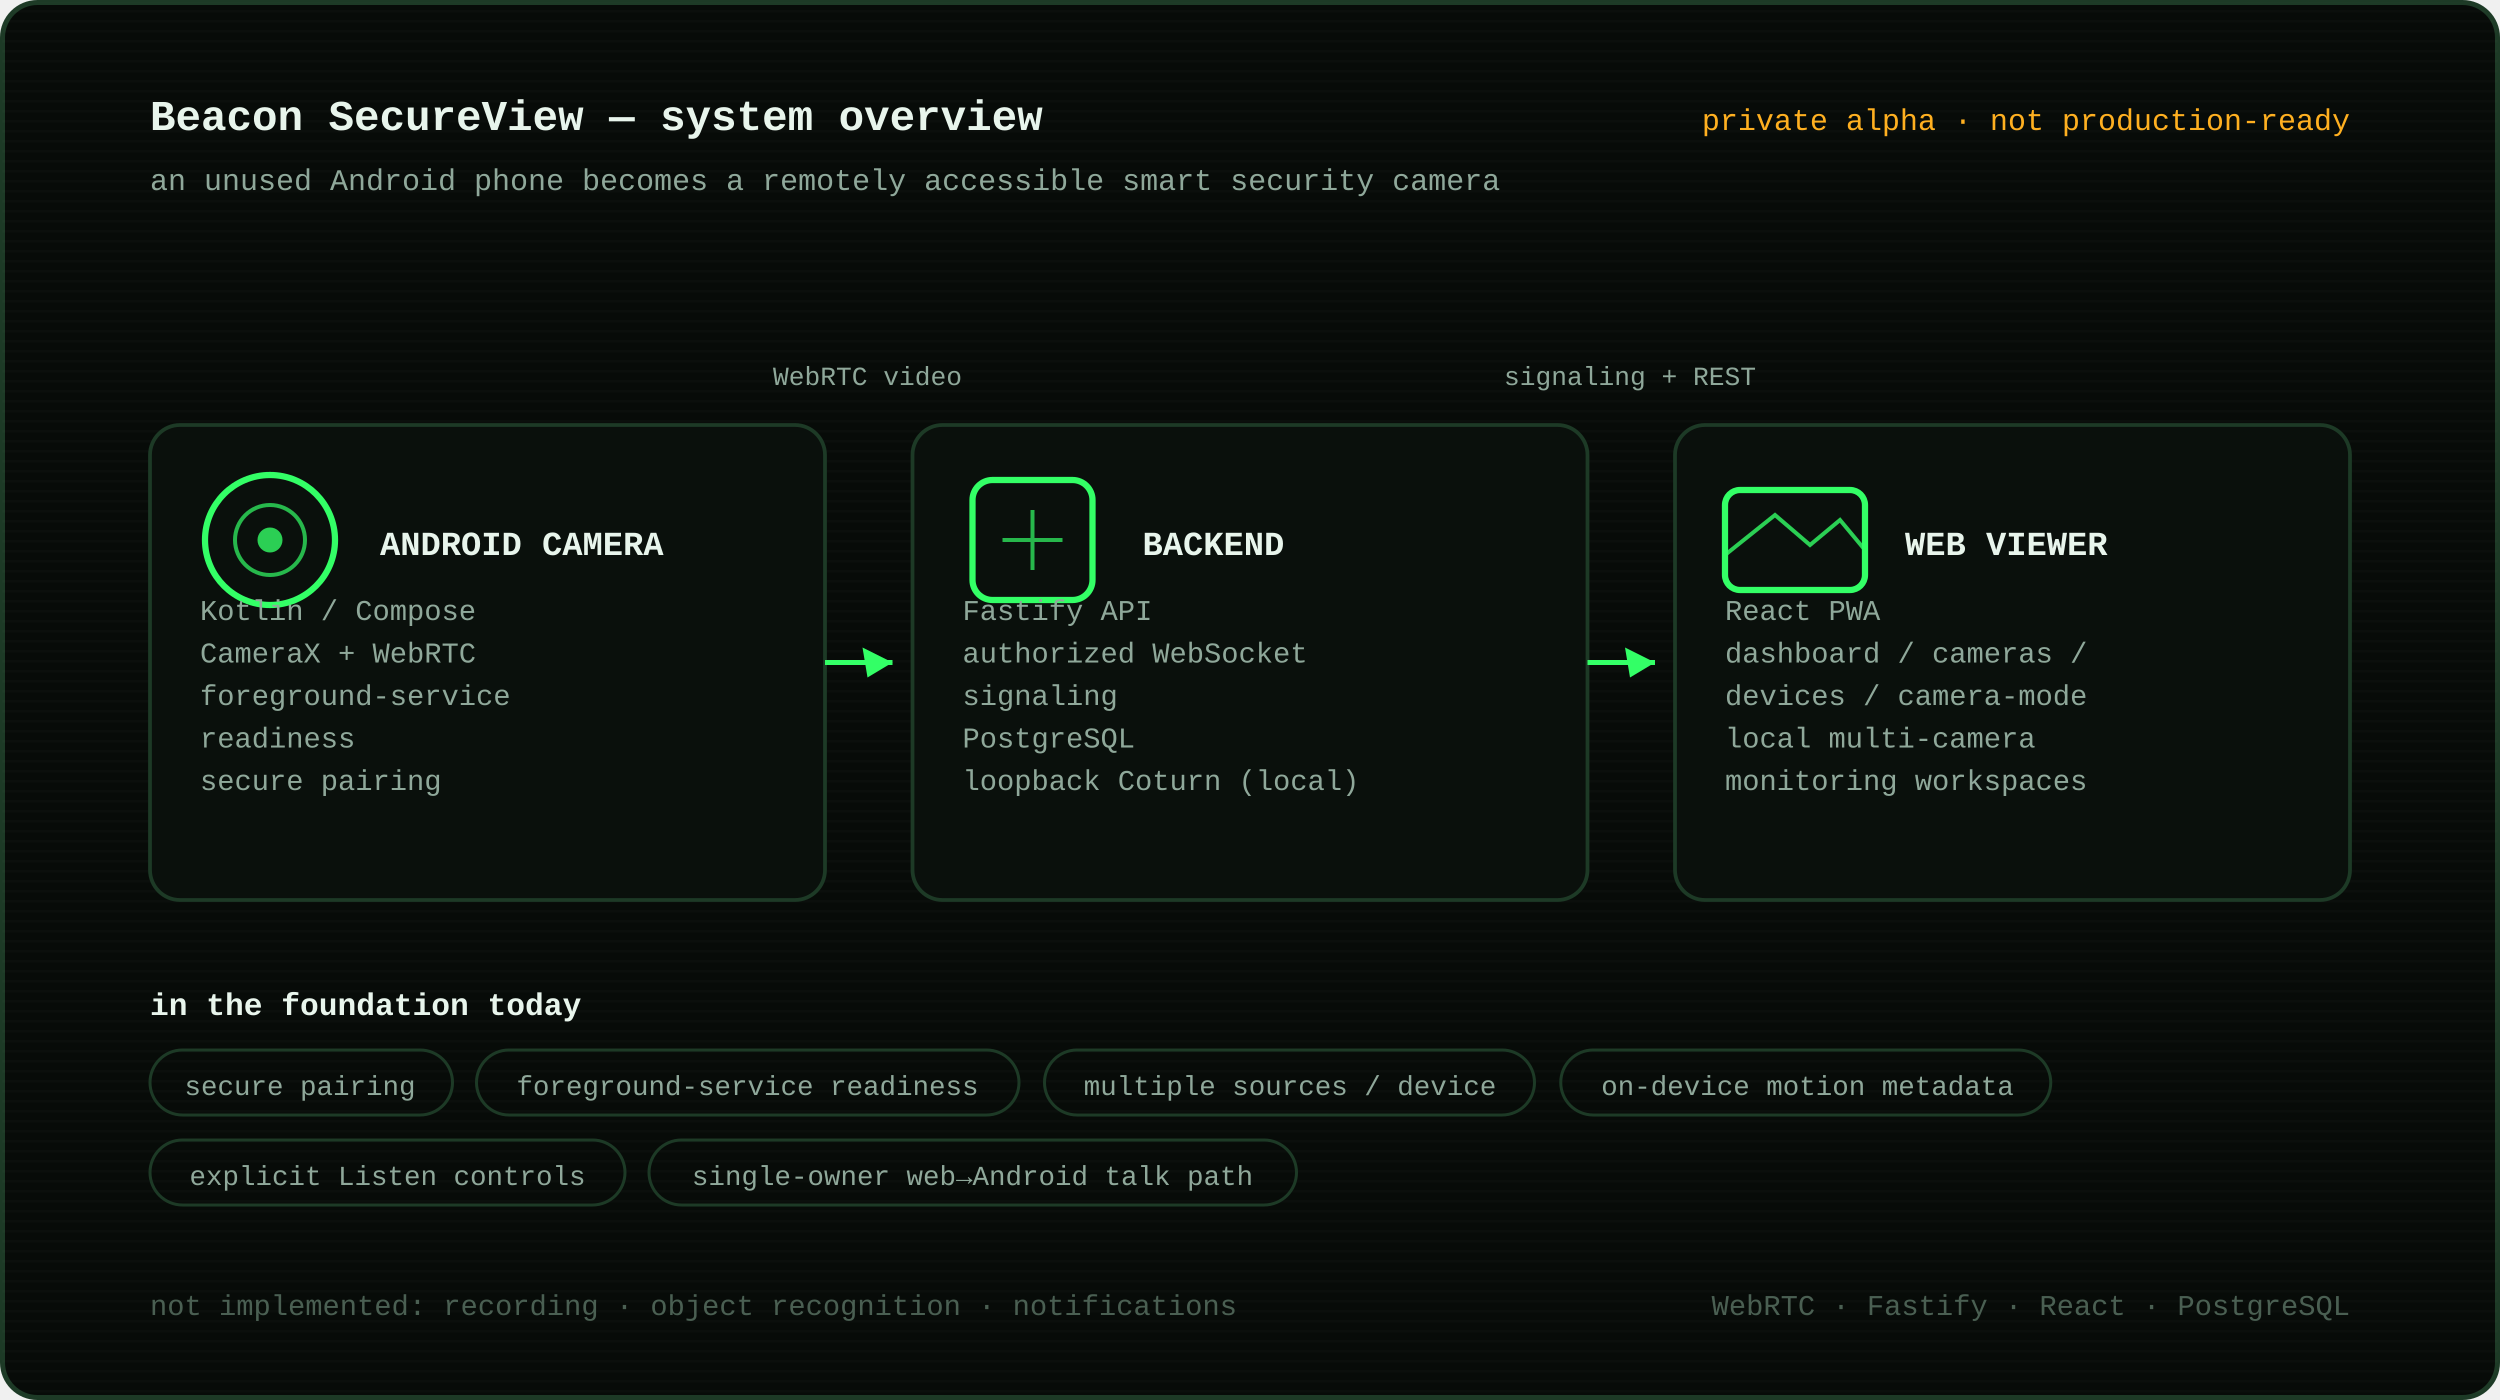
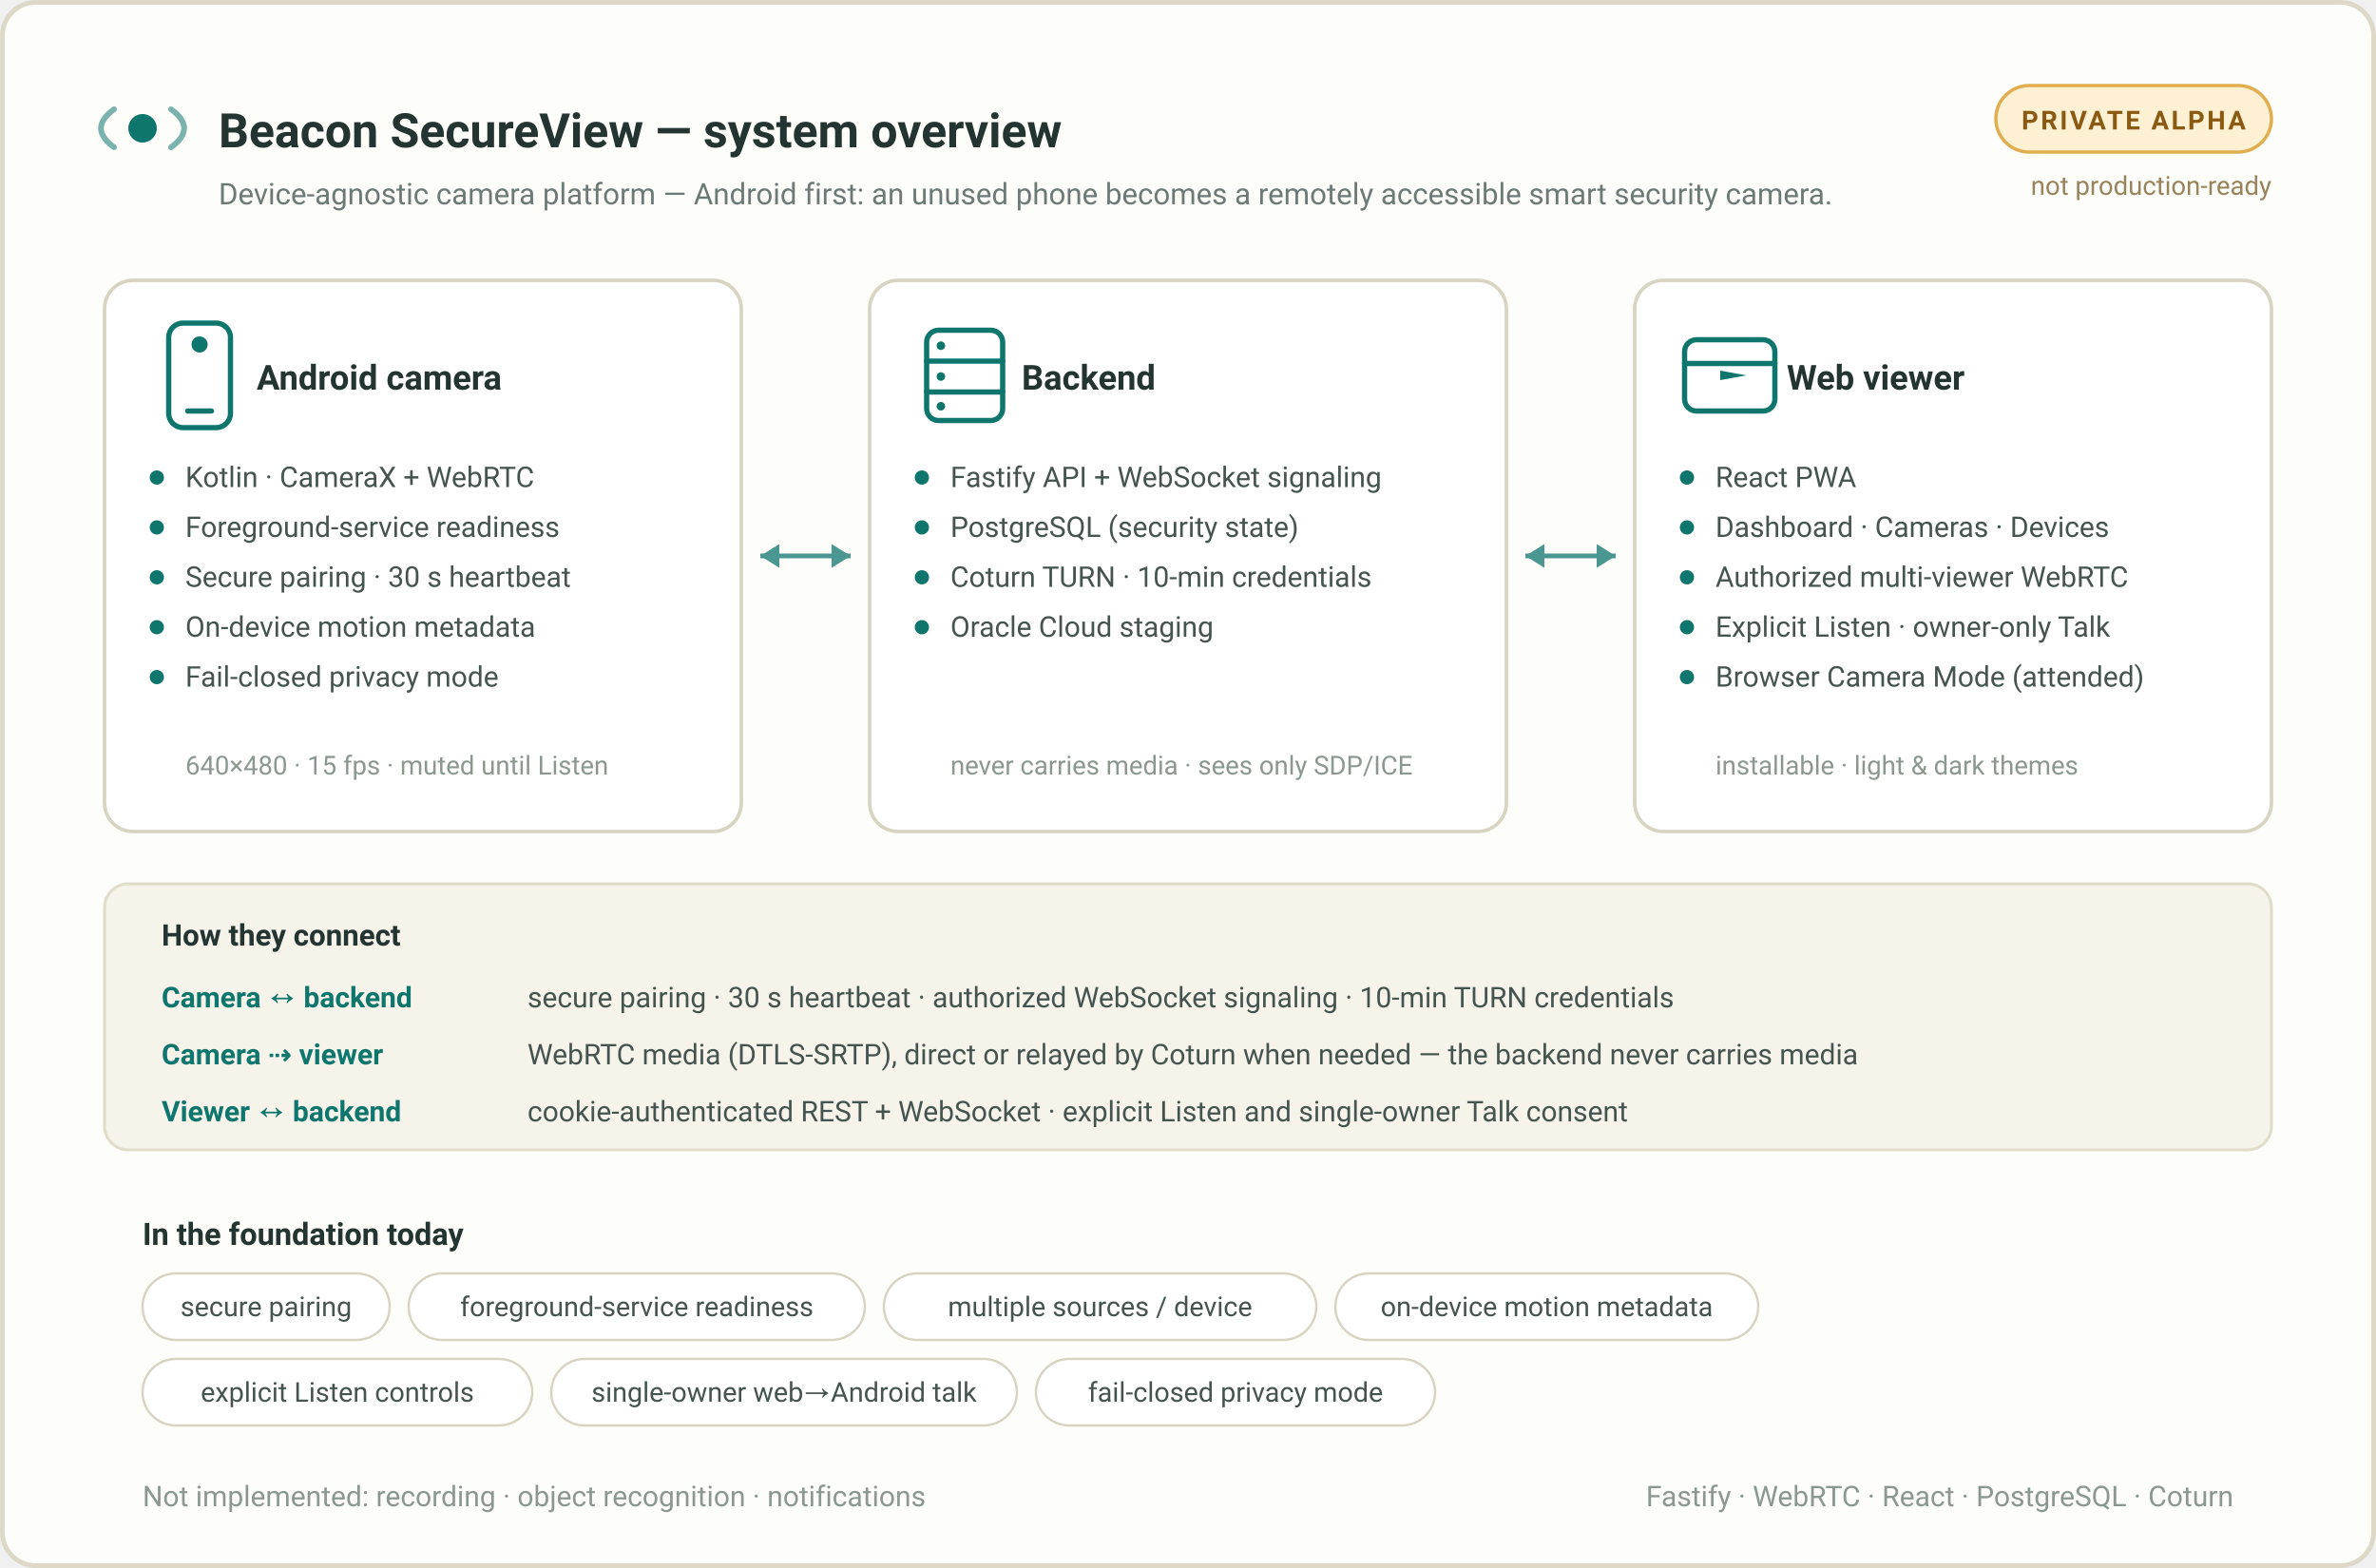
- <svg xmlns="http://www.w3.org/2000/svg" width="1000" height="560" viewBox="0 0 1000 560" font-family="ui-monospace, SFMono-Regular, Menlo, Consolas, 'Liberation Mono', monospace">
-   <defs>
-     <pattern id="gsl" width="4" height="4" patternUnits="userSpaceOnUse">
-       <rect width="4" height="1" fill="#ffffff" opacity="0.018" />
-     </pattern>
-   </defs>
-   <rect x="1" y="1" width="998" height="558" rx="14" fill="#070b08" stroke="#1d3a26" stroke-width="2" />
-   <rect x="1" y="1" width="998" height="558" rx="14" fill="url(#gsl)" />
-   <text x="60" y="52" fill="#e8f5ec" font-size="17" font-weight="bold">Beacon SecureView — system overview</text>
-   <text x="60" y="76" fill="#8fa89a" font-size="12">an unused Android phone becomes a remotely accessible smart security camera</text>
-   <text x="940" y="52" text-anchor="end" fill="#ffb020" font-size="12">private alpha · not production-ready</text>
+ <svg xmlns="http://www.w3.org/2000/svg" width="1000" height="660" viewBox="0 0 1000 660" font-family="system-ui, -apple-system, 'Segoe UI', Roboto, Helvetica, Arial, sans-serif" role="img" aria-label="Beacon SecureView system architecture: Android camera client, Fastify backend, and React web viewer">
+   <rect x="1" y="1" width="998" height="658" rx="14" fill="#fdfdfa" stroke="#ddd8c8" stroke-width="2" />
+   <g transform="translate(60,54)">
+     <circle r="6" fill="#0f766e" />
+     <path d="M -12 -8 Q -23 0 -12 8" stroke="#0f766e" stroke-width="2.4" fill="none" opacity="0.55" stroke-linecap="round" />
+     <path d="M 12 -8 Q 23 0 12 8" stroke="#0f766e" stroke-width="2.4" fill="none" opacity="0.55" stroke-linecap="round" />
+   </g>
+   <text x="92" y="62" fill="#243431" font-size="20" font-weight="700">Beacon SecureView — system overview</text>
+   <text x="92" y="86" fill="#6b7a77" font-size="12.5">Device-agnostic camera platform — Android first: an unused phone becomes a remotely accessible smart security camera.</text>
  <g>
-     <rect x="60" y="170" width="270" height="190" rx="12" fill="#0a100c" stroke="#1d3a26" stroke-width="1.5" />
-     <g transform="translate(108,216)">
-       <circle cx="0" cy="0" r="26" fill="none" stroke="#33ff66" stroke-width="2.5" />
-       <circle cx="0" cy="0" r="14" fill="none" stroke="#33ff66" stroke-width="1.6" opacity="0.7" />
-       <circle cx="0" cy="0" r="5" fill="#33ff66" opacity="0.8" />
-     </g>
-     <text x="152" y="222" fill="#e8f5ec" font-size="13.5" font-weight="bold">ANDROID CAMERA</text>
-     <text x="80" y="248" fill="#8fa89a" font-size="11.5">Kotlin / Compose</text>
-     <text x="80" y="265" fill="#8fa89a" font-size="11.5">CameraX + WebRTC</text>
-     <text x="80" y="282" fill="#8fa89a" font-size="11.5">foreground-service</text>
-     <text x="80" y="299" fill="#8fa89a" font-size="11.5">readiness</text>
-     <text x="80" y="316" fill="#8fa89a" font-size="11.5">secure pairing</text>
+     <rect x="840" y="36" width="116" height="28" rx="14" fill="#fdf0d3" stroke="#e0ae4e" stroke-width="1.4" />
+     <text x="898" y="54.5" text-anchor="middle" fill="#8a5a12" font-size="11" font-weight="700" letter-spacing="1">PRIVATE ALPHA</text>
+     <text x="956" y="82" text-anchor="end" fill="#97835c" font-size="11">not production-ready</text>
  </g>
  <g>
-     <rect x="365" y="170" width="270" height="190" rx="12" fill="#0a100c" stroke="#1d3a26" stroke-width="1.5" />
-     <g transform="translate(413,216)">
-       <rect x="-24" y="-24" width="48" height="48" rx="8" fill="none" stroke="#33ff66" stroke-width="2.5" />
-       <path d="M-12 0 h24 M0 -12 v24" stroke="#33ff66" stroke-width="1.6" opacity="0.7" />
+     <rect x="44" y="118" width="268" height="232" rx="12" fill="#ffffff" stroke="#d8d4c3" stroke-width="1.5" />
+     <g transform="translate(84,158)" stroke="#0f766e" stroke-width="2.2" fill="none" stroke-linecap="round">
+       <rect x="-13" y="-22" width="26" height="44" rx="6" />
+       <circle cx="0" cy="-13" r="3.4" fill="#0f766e" stroke="none" />
+       <path d="M -5 15 h 10" />
    </g>
-     <text x="457" y="222" fill="#e8f5ec" font-size="13.5" font-weight="bold">BACKEND</text>
-     <text x="385" y="248" fill="#8fa89a" font-size="11.5">Fastify API</text>
-     <text x="385" y="265" fill="#8fa89a" font-size="11.5">authorized WebSocket</text>
-     <text x="385" y="282" fill="#8fa89a" font-size="11.5">signaling</text>
-     <text x="385" y="299" fill="#8fa89a" font-size="11.5">PostgreSQL</text>
-     <text x="385" y="316" fill="#8fa89a" font-size="11.5">loopback Coturn (local)</text>
+     <text x="108" y="164" fill="#243431" font-size="14.5" font-weight="700">Android camera</text>
+     <g fill="#0f766e">
+       <circle cx="66" cy="201" r="3" />
+       <circle cx="66" cy="222" r="3" />
+       <circle cx="66" cy="243" r="3" />
+       <circle cx="66" cy="264" r="3" />
+       <circle cx="66" cy="285" r="3" />
+     </g>
+     <g fill="#45544f" font-size="12">
+       <text x="78" y="205">Kotlin · CameraX + WebRTC</text>
+       <text x="78" y="226">Foreground-service readiness</text>
+       <text x="78" y="247">Secure pairing · 30 s heartbeat</text>
+       <text x="78" y="268">On-device motion metadata</text>
+       <text x="78" y="289">Fail-closed privacy mode</text>
+     </g>
+     <text x="78" y="326" fill="#8a988f" font-size="11">640×480 · 15 fps · muted until Listen</text>
  </g>
  <g>
-     <rect x="670" y="170" width="270" height="190" rx="12" fill="#0a100c" stroke="#1d3a26" stroke-width="1.5" />
-     <g transform="translate(718,216)">
-       <rect x="-28" y="-20" width="56" height="40" rx="6" fill="none" stroke="#33ff66" stroke-width="2.5" />
-       <path d="M-28 6 L-8 -10 L6 2 L18 -8 L28 4" stroke="#33ff66" stroke-width="1.6" fill="none" opacity="0.8" />
+     <rect x="366" y="118" width="268" height="232" rx="12" fill="#ffffff" stroke="#d8d4c3" stroke-width="1.5" />
+     <g transform="translate(406,158)" stroke="#0f766e" stroke-width="2.2" fill="none" stroke-linecap="round">
+       <rect x="-16" y="-19" width="32" height="38" rx="5" />
+       <path d="M -16 -6 h 32 M -16 7 h 32" />
+       <circle cx="-10" cy="-12.5" r="1.8" fill="#0f766e" stroke="none" />
+       <circle cx="-10" cy="0.5" r="1.8" fill="#0f766e" stroke="none" />
+       <circle cx="-10" cy="13" r="1.8" fill="#0f766e" stroke="none" />
    </g>
-     <text x="762" y="222" fill="#e8f5ec" font-size="13.5" font-weight="bold">WEB VIEWER</text>
-     <text x="690" y="248" fill="#8fa89a" font-size="11.5">React PWA</text>
-     <text x="690" y="265" fill="#8fa89a" font-size="11.5">dashboard / cameras /</text>
-     <text x="690" y="282" fill="#8fa89a" font-size="11.5">devices / camera-mode</text>
-     <text x="690" y="299" fill="#8fa89a" font-size="11.5">local multi-camera</text>
-     <text x="690" y="316" fill="#8fa89a" font-size="11.5">monitoring workspaces</text>
+     <text x="430" y="164" fill="#243431" font-size="14.5" font-weight="700">Backend</text>
+     <g fill="#0f766e">
+       <circle cx="388" cy="201" r="3" />
+       <circle cx="388" cy="222" r="3" />
+       <circle cx="388" cy="243" r="3" />
+       <circle cx="388" cy="264" r="3" />
+     </g>
+     <g fill="#45544f" font-size="12">
+       <text x="400" y="205">Fastify API + WebSocket signaling</text>
+       <text x="400" y="226">PostgreSQL (security state)</text>
+       <text x="400" y="247">Coturn TURN · 10-min credentials</text>
+       <text x="400" y="268">Oracle Cloud staging</text>
+     </g>
+     <text x="400" y="326" fill="#8a988f" font-size="11">never carries media · sees only SDP/ICE</text>
  </g>
-   <path d="M 330 265 L 357 265" stroke="#33ff66" stroke-width="2" />
-   <path d="M 357 265 l -12 -6 l 2 12 z" fill="#33ff66" />
-   <text x="347" y="154" text-anchor="middle" fill="#8fa89a" font-size="10.5">WebRTC video</text>
-   <path d="M 635 265 L 662 265" stroke="#33ff66" stroke-width="2" />
-   <path d="M 662 265 l -12 -6 l 2 12 z" fill="#33ff66" />
-   <text x="652" y="154" text-anchor="middle" fill="#8fa89a" font-size="10.5">signaling + REST</text>
-   <text x="60" y="406" fill="#e8f5ec" font-size="12.5" font-weight="bold">in the foundation today</text>
-   <rect x="60" y="420" width="121" height="26" rx="13" fill="none" stroke="#1d3a26" stroke-width="1.2" />
-   <text x="120" y="438" text-anchor="middle" fill="#8fa89a" font-size="11">secure pairing</text>
-   <rect x="190.6" y="420" width="217" height="26" rx="13" fill="none" stroke="#1d3a26" stroke-width="1.2" />
-   <text x="299" y="438" text-anchor="middle" fill="#8fa89a" font-size="11">foreground-service readiness</text>
-   <rect x="417.8" y="420" width="196" height="26" rx="13" fill="none" stroke="#1d3a26" stroke-width="1.2" />
-   <text x="516" y="438" text-anchor="middle" fill="#8fa89a" font-size="11">multiple sources / device</text>
-   <rect x="624.3" y="420" width="196" height="26" rx="13" fill="none" stroke="#1d3a26" stroke-width="1.2" />
-   <text x="723" y="438" text-anchor="middle" fill="#8fa89a" font-size="11">on-device motion metadata</text>
-   <rect x="60" y="456" width="190" height="26" rx="13" fill="none" stroke="#1d3a26" stroke-width="1.2" />
-   <text x="155" y="474" text-anchor="middle" fill="#8fa89a" font-size="11">explicit Listen controls</text>
-   <rect x="259.6" y="456" width="259" height="26" rx="13" fill="none" stroke="#1d3a26" stroke-width="1.2" />
-   <text x="389" y="474" text-anchor="middle" fill="#8fa89a" font-size="11">single-owner web→Android talk path</text>
-   <text x="60" y="526" fill="#4a5f52" font-size="11.5">not implemented: recording · object recognition · notifications</text>
-   <text x="940" y="526" text-anchor="end" fill="#4a5f52" font-size="11.5">WebRTC · Fastify · React · PostgreSQL</text>
+   <g>
+     <rect x="688" y="118" width="268" height="232" rx="12" fill="#ffffff" stroke="#d8d4c3" stroke-width="1.5" />
+     <g transform="translate(728,158)" stroke="#0f766e" stroke-width="2.2" fill="none" stroke-linecap="round">
+       <rect x="-19" y="-15" width="38" height="30" rx="5" />
+       <path d="M -19 -5 h 38" />
+       <path d="M -4 -2 L 7 0 L -4 2 Z" fill="#0f766e" stroke="none" />
+     </g>
+     <text x="752" y="164" fill="#243431" font-size="14.5" font-weight="700">Web viewer</text>
+     <g fill="#0f766e">
+       <circle cx="710" cy="201" r="3" />
+       <circle cx="710" cy="222" r="3" />
+       <circle cx="710" cy="243" r="3" />
+       <circle cx="710" cy="264" r="3" />
+       <circle cx="710" cy="285" r="3" />
+     </g>
+     <g fill="#45544f" font-size="12">
+       <text x="722" y="205">React PWA</text>
+       <text x="722" y="226">Dashboard · Cameras · Devices</text>
+       <text x="722" y="247">Authorized multi-viewer WebRTC</text>
+       <text x="722" y="268">Explicit Listen · owner-only Talk</text>
+       <text x="722" y="289">Browser Camera Mode (attended)</text>
+     </g>
+     <text x="722" y="326" fill="#8a988f" font-size="11">installable · light &amp; dark themes</text>
+   </g>
+   <g stroke="#0f766e" stroke-width="2" opacity="0.75">
+     <path d="M 320 234 L 358 234" />
+     <path d="M 328 229 L 320 234 L 328 239 Z" fill="#0f766e" stroke="none" />
+     <path d="M 350 229 L 358 234 L 350 239 Z" fill="#0f766e" stroke="none" />
+     <path d="M 642 234 L 680 234" />
+     <path d="M 650 229 L 642 234 L 650 239 Z" fill="#0f766e" stroke="none" />
+     <path d="M 672 229 L 680 234 L 672 239 Z" fill="#0f766e" stroke="none" />
+   </g>
+   <rect x="44" y="372" width="912" height="112" rx="10" fill="#f5f3ea" stroke="#e0dcc9" stroke-width="1.2" />
+   <text x="68" y="398" fill="#243431" font-size="12.5" font-weight="700">How they connect</text>
+   <g font-size="12">
+     <text x="68" y="424" fill="#0f766e" font-weight="700">Camera ↔ backend</text>
+     <text x="222" y="424" fill="#45544f">secure pairing · 30 s heartbeat · authorized WebSocket signaling · 10-min TURN credentials</text>
+     <text x="68" y="448" fill="#0f766e" font-weight="700">Camera ⇢ viewer</text>
+     <text x="222" y="448" fill="#45544f">WebRTC media (DTLS-SRTP), direct or relayed by Coturn when needed — the backend never carries media</text>
+     <text x="68" y="472" fill="#0f766e" font-weight="700">Viewer ↔ backend</text>
+     <text x="222" y="472" fill="#45544f">cookie-authenticated REST + WebSocket · explicit Listen and single-owner Talk consent</text>
+   </g>
+   <text x="60" y="524" fill="#243431" font-size="13" font-weight="700">In the foundation today</text>
+   <g font-size="11.5" fill="#45544f">
+     <rect x="60" y="536" width="104" height="28" rx="14" fill="#ffffff" stroke="#d8d4c3" />
+     <text x="112" y="554" text-anchor="middle">secure pairing</text>
+     <rect x="172" y="536" width="192" height="28" rx="14" fill="#ffffff" stroke="#d8d4c3" />
+     <text x="268" y="554" text-anchor="middle">foreground-service readiness</text>
+     <rect x="372" y="536" width="182" height="28" rx="14" fill="#ffffff" stroke="#d8d4c3" />
+     <text x="463" y="554" text-anchor="middle">multiple sources / device</text>
+     <rect x="562" y="536" width="178" height="28" rx="14" fill="#ffffff" stroke="#d8d4c3" />
+     <text x="651" y="554" text-anchor="middle">on-device motion metadata</text>
+     <rect x="60" y="572" width="164" height="28" rx="14" fill="#ffffff" stroke="#d8d4c3" />
+     <text x="142" y="590" text-anchor="middle">explicit Listen controls</text>
+     <rect x="232" y="572" width="196" height="28" rx="14" fill="#ffffff" stroke="#d8d4c3" />
+     <text x="330" y="590" text-anchor="middle">single-owner web→Android talk</text>
+     <rect x="436" y="572" width="168" height="28" rx="14" fill="#ffffff" stroke="#d8d4c3" />
+     <text x="520" y="590" text-anchor="middle">fail-closed privacy mode</text>
+   </g>
+   <text x="60" y="634" fill="#8a988f" font-size="12">Not implemented: recording · object recognition · notifications</text>
+   <text x="940" y="634" text-anchor="end" fill="#8a988f" font-size="12">Fastify · WebRTC · React · PostgreSQL · Coturn</text>
</svg>
